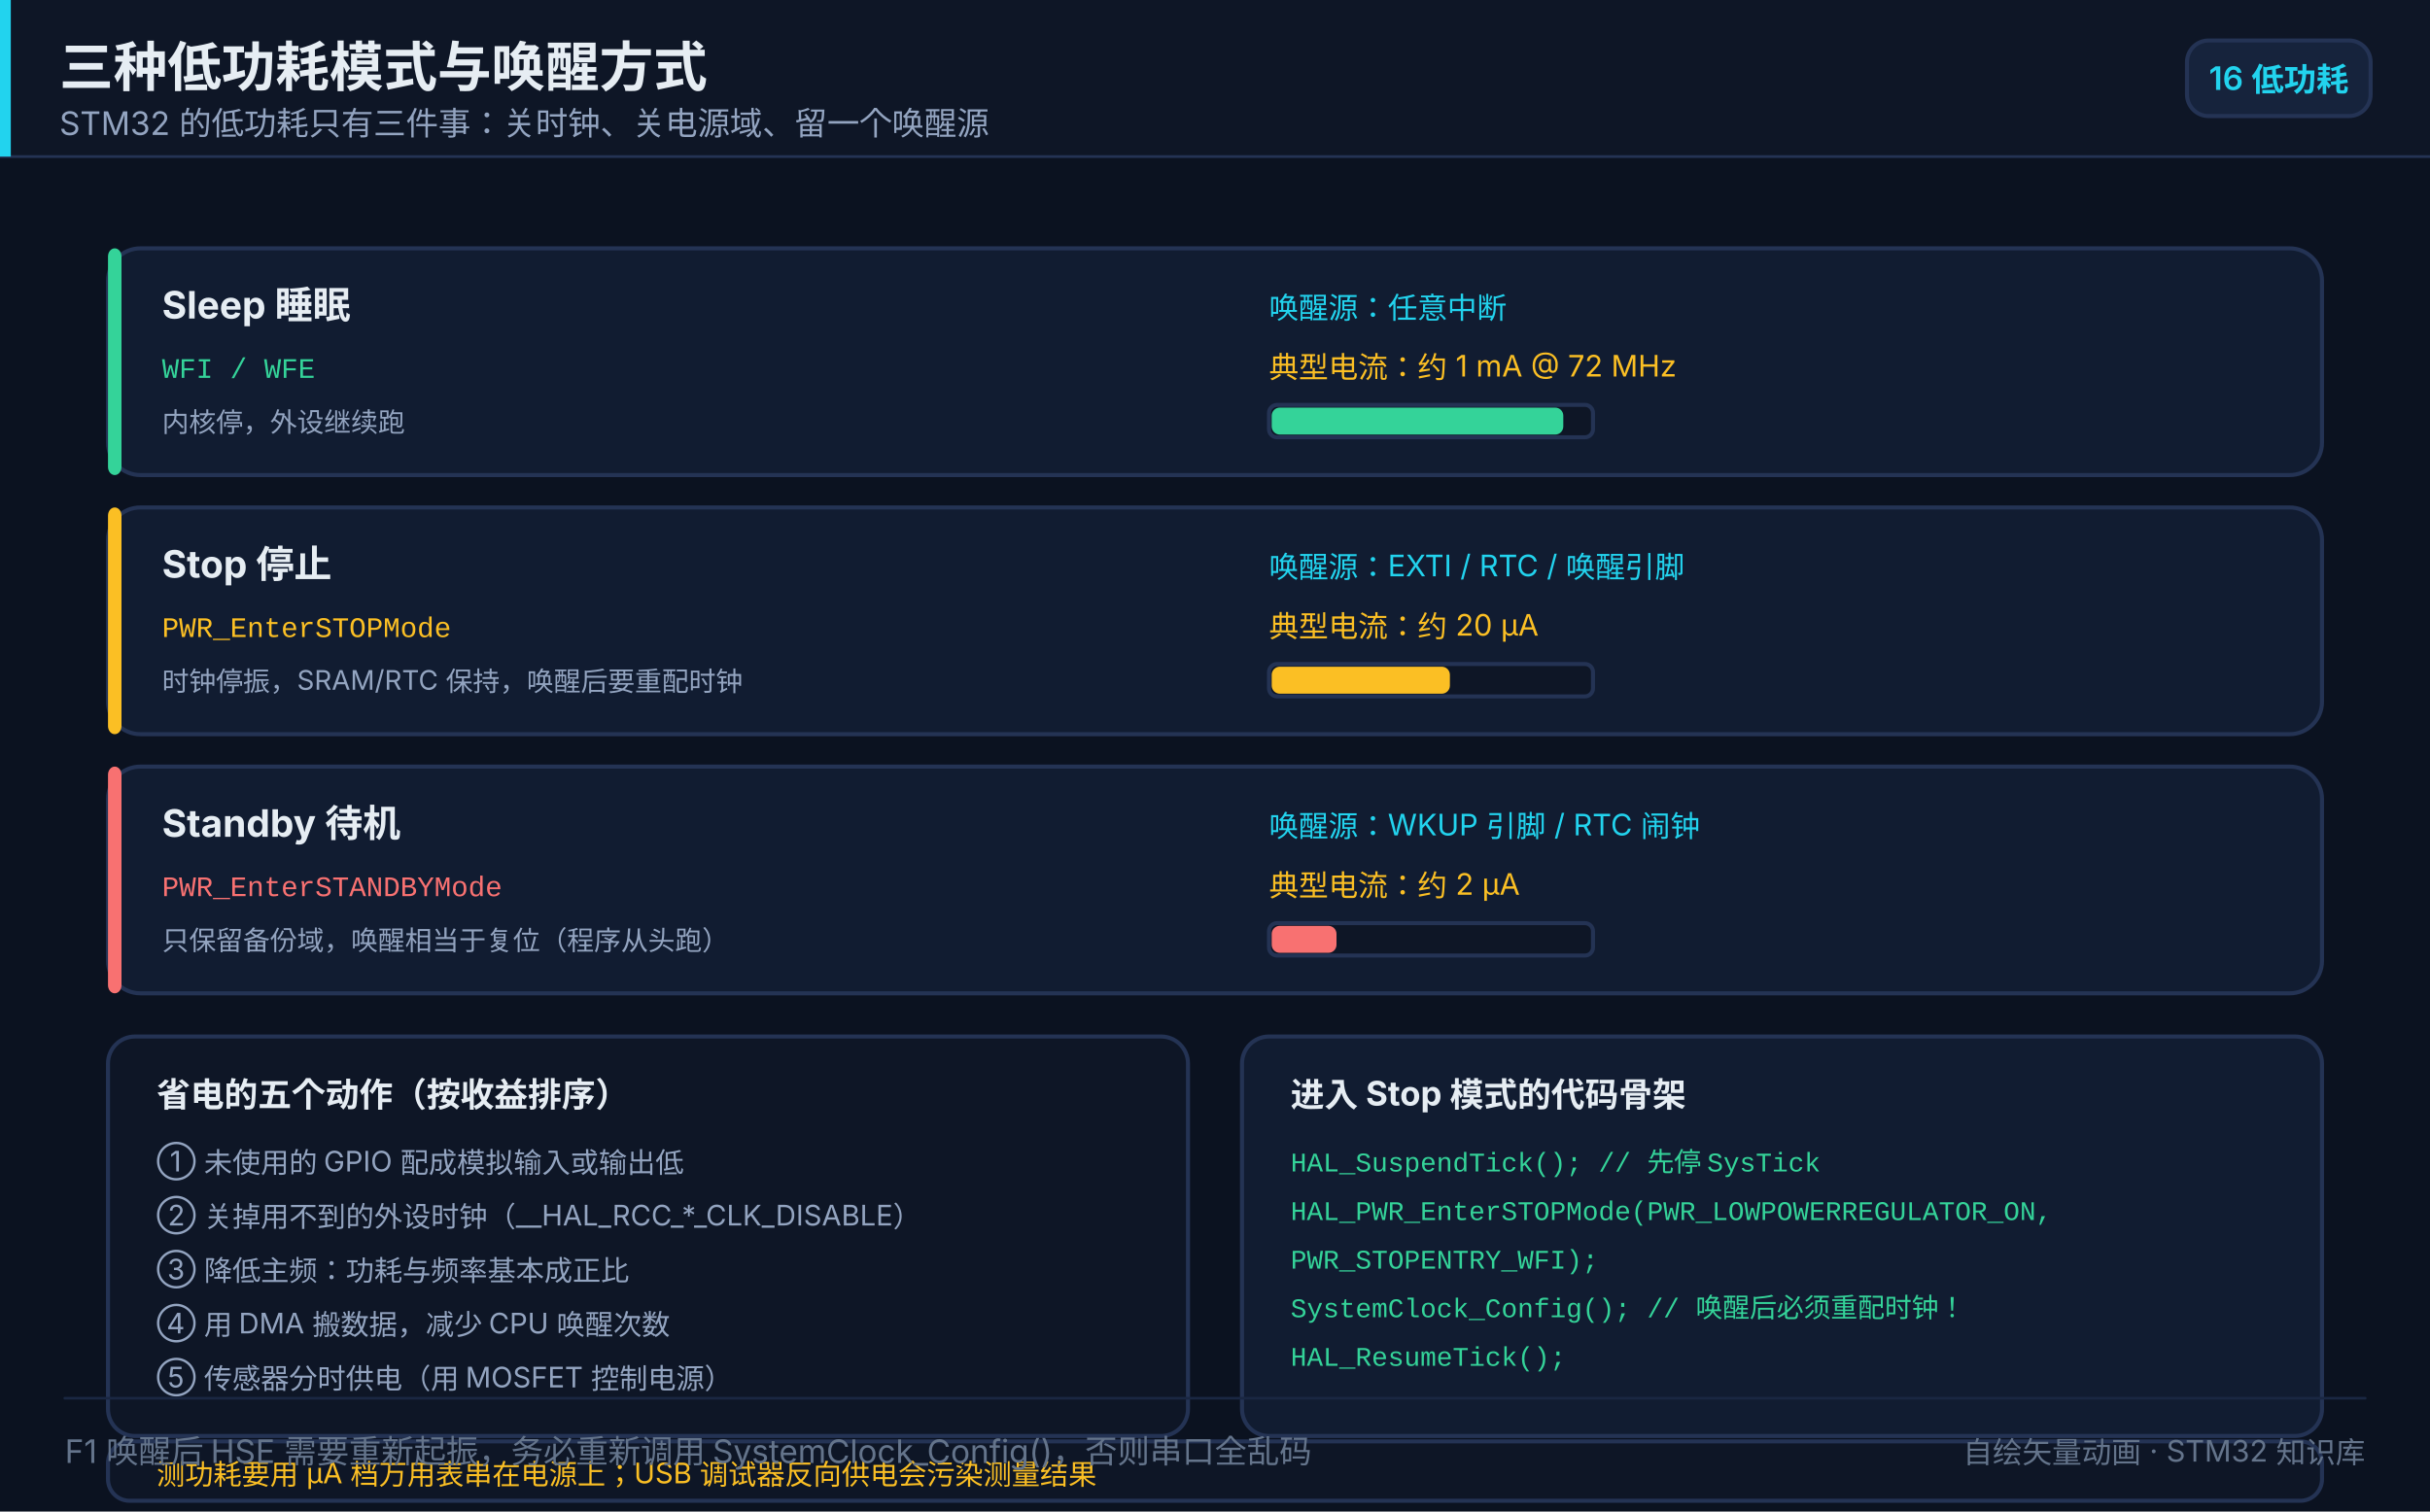
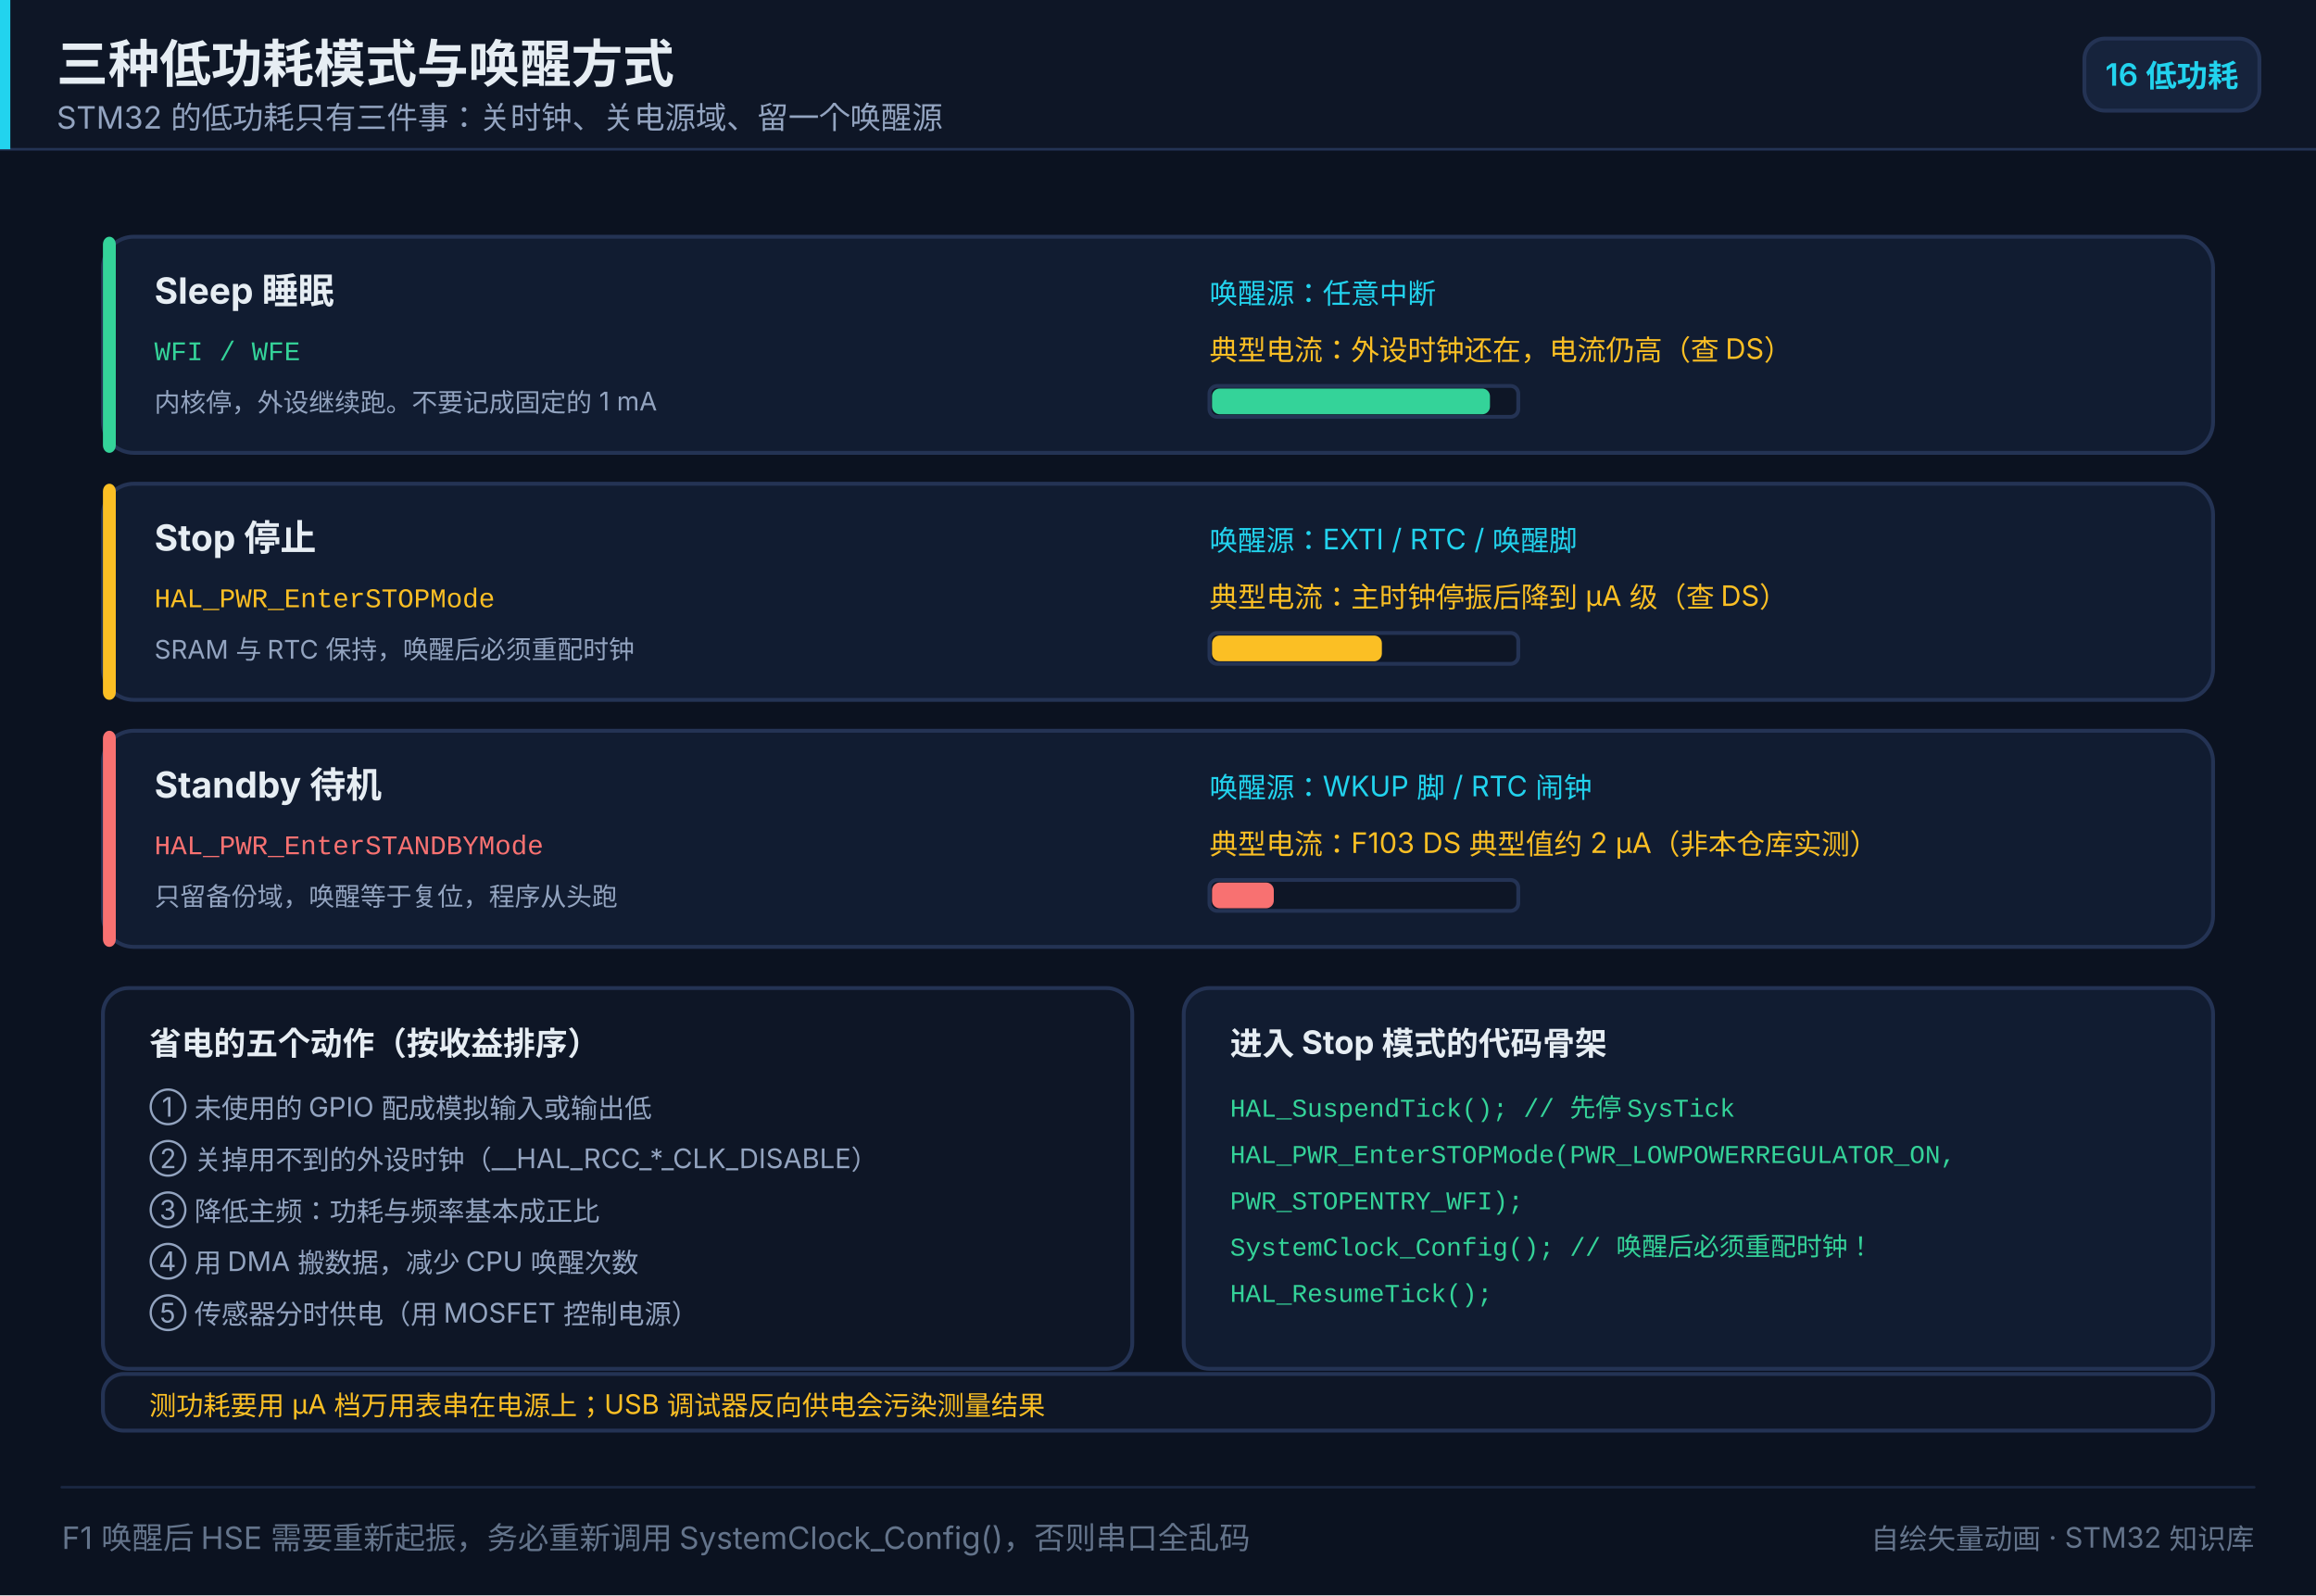
- <svg xmlns="http://www.w3.org/2000/svg" width="900" height="560" viewBox="0 0 900 560" role="img" aria-label="三种低功耗模式与唤醒方式">
+ <svg xmlns="http://www.w3.org/2000/svg" width="900" height="620" viewBox="0 0 900 620" role="img" aria-label="三种低功耗模式与唤醒方式">
  <style>
@keyframes pw0-f{0%,100%{opacity:.35}50%{opacity:1}}.pw0{animation:pw0-f 2.4s ease-in-out infinite 0.0s;}
@keyframes pw1-f{0%,100%{opacity:.35}50%{opacity:1}}.pw1{animation:pw1-f 2.4s ease-in-out infinite 0.4s;}
@keyframes pw2-f{0%,100%{opacity:.35}50%{opacity:1}}.pw2{animation:pw2-f 2.4s ease-in-out infinite 0.8s;}
</style>
-   <rect x="0" y="0" width="900" height="560" fill="#0b1220" />
+   <rect x="0" y="0" width="900" height="620" fill="#0b1220" />
  <rect x="0" y="0" width="900" height="58" fill="#0e1626" opacity="1" />
  <line x1="0" y1="58" x2="900" y2="58" stroke="#243354" stroke-width="1" stroke-linecap="round" opacity="1" />
  <rect x="0" y="0" width="4" height="58" fill="#22d3ee" opacity="1" />
  <text x="22" y="32" font-size="20" fill="#e6edf3" text-anchor="start" opacity="1" font-family="'PingFang SC','Hiragino Sans GB','Microsoft YaHei',system-ui,-apple-system,'Segoe UI',sans-serif" font-weight="700">三种低功耗模式与唤醒方式</text>
  <text x="22" y="50" font-size="12" fill="#93a4c0" text-anchor="start" opacity="1" font-family="'PingFang SC','Hiragino Sans GB','Microsoft YaHei',system-ui,-apple-system,'Segoe UI',sans-serif">STM32 的低功耗只有三件事：关时钟、关电源域、留一个唤醒源</text>
  <rect x="810" y="15" width="68" height="28" fill="#16233c" opacity="1" rx="8" stroke="#243354" stroke-width="1.5" />
  <text x="844" y="33.32" font-size="12" fill="#22d3ee" text-anchor="middle" opacity="1" font-family="'PingFang SC','Hiragino Sans GB','Microsoft YaHei',system-ui,-apple-system,'Segoe UI',sans-serif" font-weight="600">16 低功耗</text>
  <rect x="40" y="92" width="820" height="84" fill="#111c31" opacity="1" rx="12" stroke="#243354" stroke-width="1.5" />
  <rect x="40" y="92" width="5" height="84" fill="#34d399" opacity="1" rx="3" />
  <text x="60" y="118" font-size="14" fill="#e6edf3" text-anchor="start" opacity="1" font-family="'PingFang SC','Hiragino Sans GB','Microsoft YaHei',system-ui,-apple-system,'Segoe UI',sans-serif" font-weight="700">Sleep 睡眠</text>
  <text x="60" y="140" font-size="10.5" fill="#34d399" text-anchor="start" opacity="1" font-family="ui-monospace,SFMono-Regular,'JetBrains Mono',Consolas,'Courier New',monospace">WFI / WFE</text>
-   <text x="60" y="160" font-size="10" fill="#93a4c0" text-anchor="start" opacity="1" font-family="'PingFang SC','Hiragino Sans GB','Microsoft YaHei',system-ui,-apple-system,'Segoe UI',sans-serif">内核停，外设继续跑</text>
+   <text x="60" y="160" font-size="10" fill="#93a4c0" text-anchor="start" opacity="1" font-family="'PingFang SC','Hiragino Sans GB','Microsoft YaHei',system-ui,-apple-system,'Segoe UI',sans-serif">内核停，外设继续跑。不要记成固定的 1 mA</text>
  <text x="470" y="118" font-size="11" fill="#22d3ee" text-anchor="start" opacity="1" font-family="'PingFang SC','Hiragino Sans GB','Microsoft YaHei',system-ui,-apple-system,'Segoe UI',sans-serif">唤醒源：任意中断</text>
-   <text x="470" y="140" font-size="11" fill="#fbbf24" text-anchor="start" opacity="1" font-family="'PingFang SC','Hiragino Sans GB','Microsoft YaHei',system-ui,-apple-system,'Segoe UI',sans-serif">典型电流：约 1 mA @ 72 MHz</text>
+   <text x="470" y="140" font-size="11" fill="#fbbf24" text-anchor="start" opacity="1" font-family="'PingFang SC','Hiragino Sans GB','Microsoft YaHei',system-ui,-apple-system,'Segoe UI',sans-serif">典型电流：外设时钟还在，电流仍高（查 DS）</text>
  <rect x="470" y="150" width="120" height="12" fill="#0e1626" opacity="1" rx="3" stroke="#243354" stroke-width="1.5" />
  <rect x="471" y="151" width="108" height="10" fill="#34d399" opacity="1" rx="3" class="pw0" />
  <rect x="40" y="188" width="820" height="84" fill="#111c31" opacity="1" rx="12" stroke="#243354" stroke-width="1.5" />
  <rect x="40" y="188" width="5" height="84" fill="#fbbf24" opacity="1" rx="3" />
  <text x="60" y="214" font-size="14" fill="#e6edf3" text-anchor="start" opacity="1" font-family="'PingFang SC','Hiragino Sans GB','Microsoft YaHei',system-ui,-apple-system,'Segoe UI',sans-serif" font-weight="700">Stop 停止</text>
-   <text x="60" y="236" font-size="10.5" fill="#fbbf24" text-anchor="start" opacity="1" font-family="ui-monospace,SFMono-Regular,'JetBrains Mono',Consolas,'Courier New',monospace">PWR_EnterSTOPMode</text>
-   <text x="60" y="256" font-size="10" fill="#93a4c0" text-anchor="start" opacity="1" font-family="'PingFang SC','Hiragino Sans GB','Microsoft YaHei',system-ui,-apple-system,'Segoe UI',sans-serif">时钟停振，SRAM/RTC 保持，唤醒后要重配时钟</text>
-   <text x="470" y="214" font-size="11" fill="#22d3ee" text-anchor="start" opacity="1" font-family="'PingFang SC','Hiragino Sans GB','Microsoft YaHei',system-ui,-apple-system,'Segoe UI',sans-serif">唤醒源：EXTI / RTC / 唤醒引脚</text>
-   <text x="470" y="236" font-size="11" fill="#fbbf24" text-anchor="start" opacity="1" font-family="'PingFang SC','Hiragino Sans GB','Microsoft YaHei',system-ui,-apple-system,'Segoe UI',sans-serif">典型电流：约 20 µA</text>
+   <text x="60" y="236" font-size="10.5" fill="#fbbf24" text-anchor="start" opacity="1" font-family="ui-monospace,SFMono-Regular,'JetBrains Mono',Consolas,'Courier New',monospace">HAL_PWR_EnterSTOPMode</text>
+   <text x="60" y="256" font-size="10" fill="#93a4c0" text-anchor="start" opacity="1" font-family="'PingFang SC','Hiragino Sans GB','Microsoft YaHei',system-ui,-apple-system,'Segoe UI',sans-serif">SRAM 与 RTC 保持，唤醒后必须重配时钟</text>
+   <text x="470" y="214" font-size="11" fill="#22d3ee" text-anchor="start" opacity="1" font-family="'PingFang SC','Hiragino Sans GB','Microsoft YaHei',system-ui,-apple-system,'Segoe UI',sans-serif">唤醒源：EXTI / RTC / 唤醒脚</text>
+   <text x="470" y="236" font-size="11" fill="#fbbf24" text-anchor="start" opacity="1" font-family="'PingFang SC','Hiragino Sans GB','Microsoft YaHei',system-ui,-apple-system,'Segoe UI',sans-serif">典型电流：主时钟停振后降到 µA 级（查 DS）</text>
  <rect x="470" y="246" width="120" height="12" fill="#0e1626" opacity="1" rx="3" stroke="#243354" stroke-width="1.5" />
  <rect x="471" y="247" width="66" height="10" fill="#fbbf24" opacity="1" rx="3" class="pw1" />
  <rect x="40" y="284" width="820" height="84" fill="#111c31" opacity="1" rx="12" stroke="#243354" stroke-width="1.5" />
  <rect x="40" y="284" width="5" height="84" fill="#f87171" opacity="1" rx="3" />
  <text x="60" y="310" font-size="14" fill="#e6edf3" text-anchor="start" opacity="1" font-family="'PingFang SC','Hiragino Sans GB','Microsoft YaHei',system-ui,-apple-system,'Segoe UI',sans-serif" font-weight="700">Standby 待机</text>
-   <text x="60" y="332" font-size="10.5" fill="#f87171" text-anchor="start" opacity="1" font-family="ui-monospace,SFMono-Regular,'JetBrains Mono',Consolas,'Courier New',monospace">PWR_EnterSTANDBYMode</text>
-   <text x="60" y="352" font-size="10" fill="#93a4c0" text-anchor="start" opacity="1" font-family="'PingFang SC','Hiragino Sans GB','Microsoft YaHei',system-ui,-apple-system,'Segoe UI',sans-serif">只保留备份域，唤醒相当于复位（程序从头跑）</text>
-   <text x="470" y="310" font-size="11" fill="#22d3ee" text-anchor="start" opacity="1" font-family="'PingFang SC','Hiragino Sans GB','Microsoft YaHei',system-ui,-apple-system,'Segoe UI',sans-serif">唤醒源：WKUP 引脚 / RTC 闹钟</text>
-   <text x="470" y="332" font-size="11" fill="#fbbf24" text-anchor="start" opacity="1" font-family="'PingFang SC','Hiragino Sans GB','Microsoft YaHei',system-ui,-apple-system,'Segoe UI',sans-serif">典型电流：约 2 µA</text>
+   <text x="60" y="332" font-size="10.5" fill="#f87171" text-anchor="start" opacity="1" font-family="ui-monospace,SFMono-Regular,'JetBrains Mono',Consolas,'Courier New',monospace">HAL_PWR_EnterSTANDBYMode</text>
+   <text x="60" y="352" font-size="10" fill="#93a4c0" text-anchor="start" opacity="1" font-family="'PingFang SC','Hiragino Sans GB','Microsoft YaHei',system-ui,-apple-system,'Segoe UI',sans-serif">只留备份域，唤醒等于复位，程序从头跑</text>
+   <text x="470" y="310" font-size="11" fill="#22d3ee" text-anchor="start" opacity="1" font-family="'PingFang SC','Hiragino Sans GB','Microsoft YaHei',system-ui,-apple-system,'Segoe UI',sans-serif">唤醒源：WKUP 脚 / RTC 闹钟</text>
+   <text x="470" y="332" font-size="11" fill="#fbbf24" text-anchor="start" opacity="1" font-family="'PingFang SC','Hiragino Sans GB','Microsoft YaHei',system-ui,-apple-system,'Segoe UI',sans-serif">典型电流：F103 DS 典型值约 2 µA（非本仓库实测）</text>
  <rect x="470" y="342" width="120" height="12" fill="#0e1626" opacity="1" rx="3" stroke="#243354" stroke-width="1.5" />
  <rect x="471" y="343" width="24" height="10" fill="#f87171" opacity="1" rx="3" class="pw2" />
  <rect x="40" y="384" width="400" height="148" fill="#0e1626" opacity="1" rx="10" stroke="#243354" stroke-width="1.5" />
  <text x="58" y="410" font-size="12.5" fill="#e6edf3" text-anchor="start" opacity="1" font-family="'PingFang SC','Hiragino Sans GB','Microsoft YaHei',system-ui,-apple-system,'Segoe UI',sans-serif" font-weight="700">省电的五个动作（按收益排序）</text>
  <text x="58" y="434" font-size="10.5" fill="#93a4c0" text-anchor="start" opacity="1" font-family="'PingFang SC','Hiragino Sans GB','Microsoft YaHei',system-ui,-apple-system,'Segoe UI',sans-serif">① 未使用的 GPIO 配成模拟输入或输出低</text>
  <text x="58" y="454" font-size="10.5" fill="#93a4c0" text-anchor="start" opacity="1" font-family="'PingFang SC','Hiragino Sans GB','Microsoft YaHei',system-ui,-apple-system,'Segoe UI',sans-serif">② 关掉用不到的外设时钟（__HAL_RCC_*_CLK_DISABLE）</text>
  <text x="58" y="474" font-size="10.5" fill="#93a4c0" text-anchor="start" opacity="1" font-family="'PingFang SC','Hiragino Sans GB','Microsoft YaHei',system-ui,-apple-system,'Segoe UI',sans-serif">③ 降低主频：功耗与频率基本成正比</text>
  <text x="58" y="494" font-size="10.5" fill="#93a4c0" text-anchor="start" opacity="1" font-family="'PingFang SC','Hiragino Sans GB','Microsoft YaHei',system-ui,-apple-system,'Segoe UI',sans-serif">④ 用 DMA 搬数据，减少 CPU 唤醒次数</text>
  <text x="58" y="514" font-size="10.5" fill="#93a4c0" text-anchor="start" opacity="1" font-family="'PingFang SC','Hiragino Sans GB','Microsoft YaHei',system-ui,-apple-system,'Segoe UI',sans-serif">⑤ 传感器分时供电（用 MOSFET 控制电源）</text>
  <rect x="460" y="384" width="400" height="148" fill="#111c31" opacity="1" rx="10" stroke="#243354" stroke-width="1.5" />
  <text x="478" y="410" font-size="12.5" fill="#e6edf3" text-anchor="start" opacity="1" font-family="'PingFang SC','Hiragino Sans GB','Microsoft YaHei',system-ui,-apple-system,'Segoe UI',sans-serif" font-weight="700">进入 Stop 模式的代码骨架</text>
  <text x="478" y="434" font-size="10" fill="#34d399" text-anchor="start" opacity="1" font-family="ui-monospace,SFMono-Regular,'JetBrains Mono',Consolas,'Courier New',monospace">HAL_SuspendTick();          // 先停 SysTick</text>
  <text x="478" y="452" font-size="10" fill="#34d399" text-anchor="start" opacity="1" font-family="ui-monospace,SFMono-Regular,'JetBrains Mono',Consolas,'Courier New',monospace">HAL_PWR_EnterSTOPMode(PWR_LOWPOWERREGULATOR_ON,</text>
  <text x="478" y="470" font-size="10" fill="#34d399" text-anchor="start" opacity="1" font-family="ui-monospace,SFMono-Regular,'JetBrains Mono',Consolas,'Courier New',monospace">                       PWR_STOPENTRY_WFI);</text>
  <text x="478" y="488" font-size="10" fill="#34d399" text-anchor="start" opacity="1" font-family="ui-monospace,SFMono-Regular,'JetBrains Mono',Consolas,'Courier New',monospace">SystemClock_Config();       // 唤醒后必须重配时钟！</text>
  <text x="478" y="506" font-size="10" fill="#34d399" text-anchor="start" opacity="1" font-family="ui-monospace,SFMono-Regular,'JetBrains Mono',Consolas,'Courier New',monospace">HAL_ResumeTick();</text>
  <rect x="40" y="534" width="820" height="22" fill="#0e1626" opacity="1" rx="8" stroke="#243354" stroke-width="1.5" />
  <text x="58" y="550" font-size="10.5" fill="#fbbf24" text-anchor="start" opacity="1" font-family="'PingFang SC','Hiragino Sans GB','Microsoft YaHei',system-ui,-apple-system,'Segoe UI',sans-serif">测功耗要用 µA 档万用表串在电源上；USB 调试器反向供电会污染测量结果</text>
-   <line x1="24" y1="518" x2="876" y2="518" stroke="#1a2742" stroke-width="1" stroke-linecap="round" opacity="1" />
-   <text x="24" y="542" font-size="12" fill="#64748b" text-anchor="start" opacity="1" font-family="'PingFang SC','Hiragino Sans GB','Microsoft YaHei',system-ui,-apple-system,'Segoe UI',sans-serif">F1 唤醒后 HSE 需要重新起振，务必重新调用 SystemClock_Config()，否则串口全乱码</text>
-   <text x="876" y="542" font-size="11" fill="#64748b" text-anchor="end" opacity="1" font-family="'PingFang SC','Hiragino Sans GB','Microsoft YaHei',system-ui,-apple-system,'Segoe UI',sans-serif">自绘矢量动画 · STM32 知识库</text>
+   <line x1="24" y1="578" x2="876" y2="578" stroke="#1a2742" stroke-width="1" stroke-linecap="round" opacity="1" />
+   <text x="24" y="602" font-size="12" fill="#64748b" text-anchor="start" opacity="1" font-family="'PingFang SC','Hiragino Sans GB','Microsoft YaHei',system-ui,-apple-system,'Segoe UI',sans-serif">F1 唤醒后 HSE 需要重新起振，务必重新调用 SystemClock_Config()，否则串口全乱码</text>
+   <text x="876" y="602" font-size="11" fill="#64748b" text-anchor="end" opacity="1" font-family="'PingFang SC','Hiragino Sans GB','Microsoft YaHei',system-ui,-apple-system,'Segoe UI',sans-serif">自绘矢量动画 · STM32 知识库</text>
</svg>
